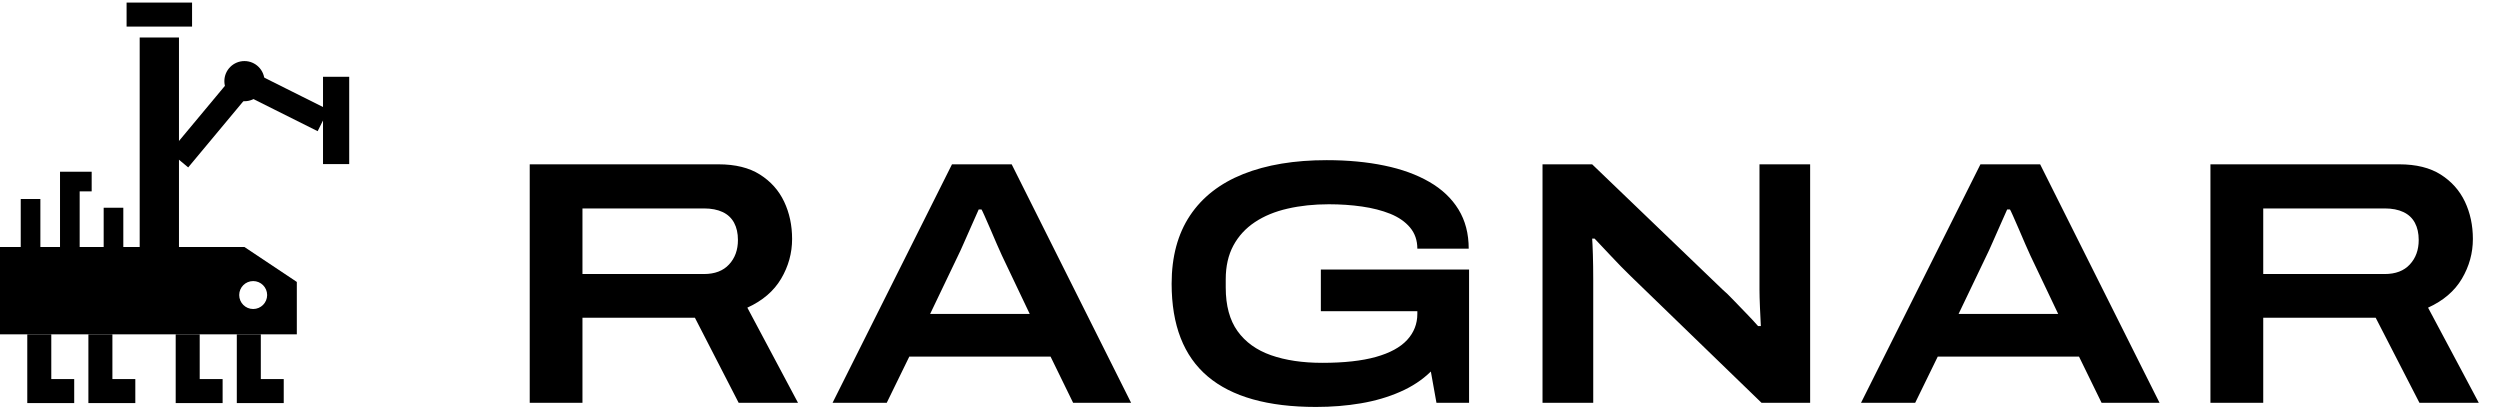
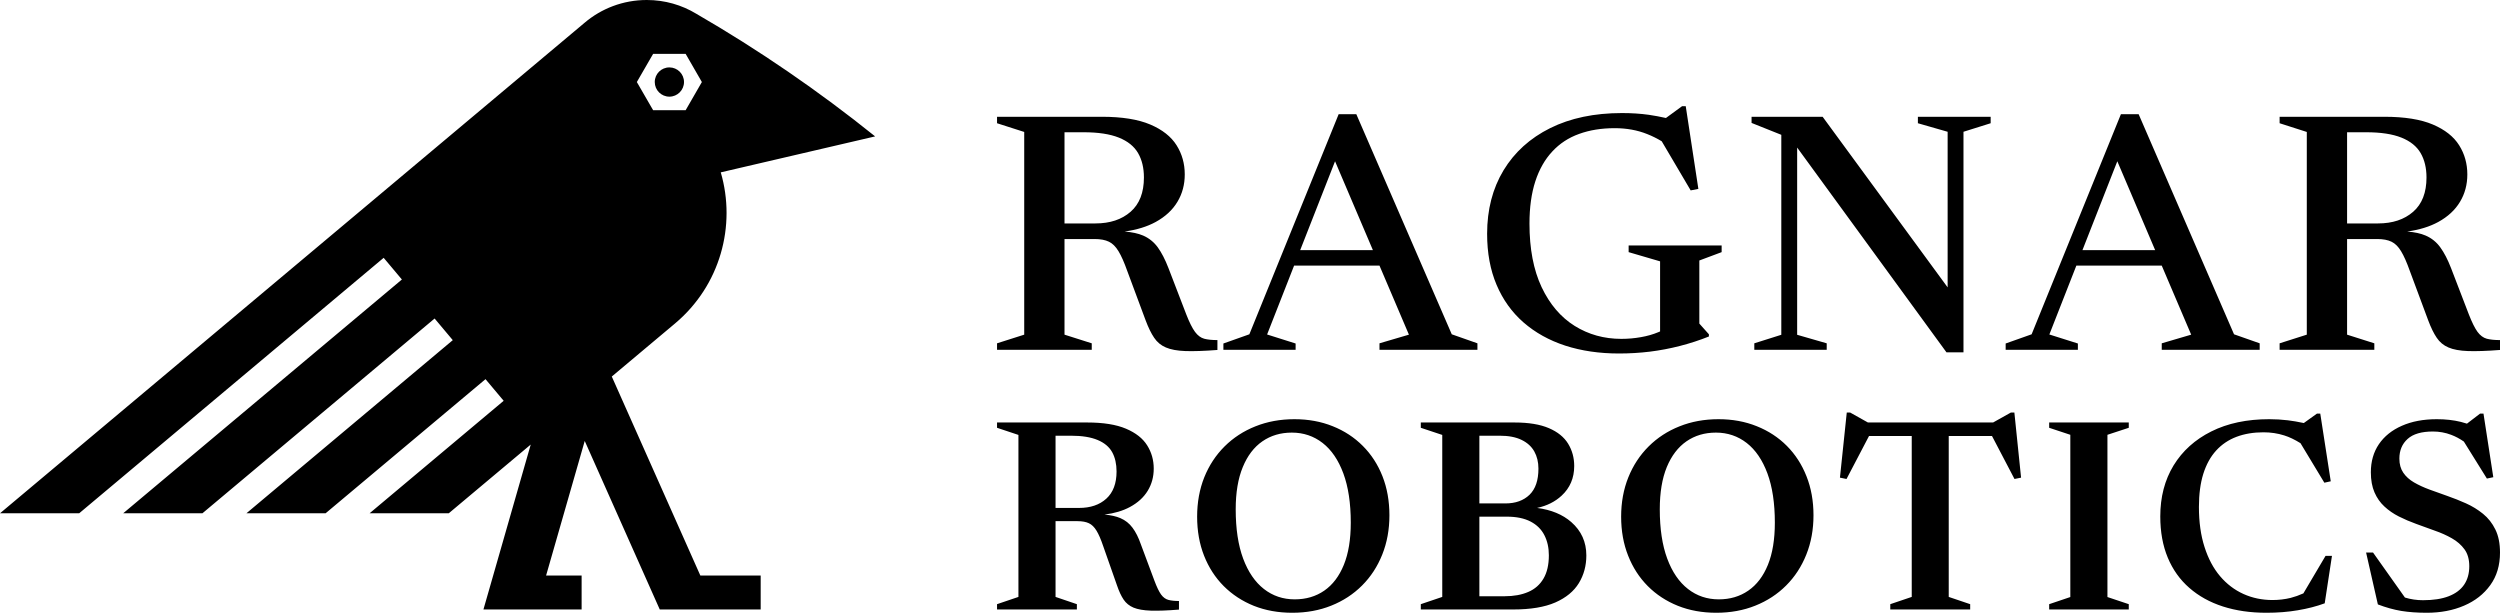
- <svg xmlns="http://www.w3.org/2000/svg" viewBox="0 0 252 41" width="252" height="41" role="img" aria-label="Ragnar">
-   <g transform="translate(-4.4 -1.5) scale(0.44)">
-     <path fill="#000" fill-rule="evenodd" d="M10 60H66L78 68V80H10ZM71.2 71a3.2 3.2 0 1 0-6.4 0a3.2 3.2 0 1 0 6.4 0Z" />
-     <path fill="none" stroke="#000" stroke-width="5.5" d="M19 80V93H27M33 80V93H41M53 80V93H61M67 80V93H75" />
-     <path fill="none" stroke="#000" stroke-width="4.5" d="M17 60V49M26 60V45H31M36 60V51" />
-     <rect fill="#000" x="42" y="12" width="9" height="48" />
-     <rect fill="#000" x="39" y="4" width="15" height="5.5" />
-     <path fill="none" stroke="#000" stroke-width="5.5" d="M51 40L66 22L84 31" />
-     <circle fill="#000" cx="66" cy="22" r="4.6" />
-     <rect fill="#000" x="84" y="21" width="6" height="20" />
-   </g>
-   <path fill="#000" transform="translate(50 16.6) scale(0.6)" d="M5.66 40V-0.06H37.38Q41.63 -0.06 44.34 1.66Q47.06 3.38 48.4 6.21Q49.74 9.04 49.74 12.48Q49.74 16.03 47.9 19.15Q46.06 22.27 42.22 24.02L50.73 40H40.76L33.41 25.71H14.52V40ZM14.52 18.37H34.93Q37.67 18.37 39.15 16.76Q40.64 15.16 40.64 12.65Q40.64 10.96 40 9.77Q39.36 8.57 38.08 7.96Q36.79 7.35 34.93 7.35H14.52ZM56.54 40 76.6 -0.06H86.63L106.69 40H96.95L93.16 32.24H69.43L65.64 40ZM72.93 25.07H89.66L85 15.28Q84.71 14.64 84.15 13.38Q83.6 12.13 83.05 10.82Q82.49 9.5 82.05 8.54Q81.62 7.58 81.56 7.52H81.09Q80.57 8.69 79.9 10.2Q79.23 11.72 78.61 13.12Q78 14.52 77.59 15.34ZM137.75 40.7Q125.62 40.7 119.56 35.57Q113.5 30.44 113.5 20Q113.5 13.18 116.59 8.54Q119.68 3.91 125.54 1.57Q131.4 -0.76 139.56 -0.76Q144.87 -0.76 149.24 0.15Q153.61 1.05 156.79 2.89Q159.97 4.72 161.69 7.52Q163.41 10.32 163.41 14.11H154.78Q154.78 12.01 153.55 10.55Q152.33 9.1 150.23 8.25Q148.13 7.41 145.48 7.03Q142.83 6.65 139.91 6.65Q136.18 6.65 133 7.38Q129.82 8.1 127.49 9.65Q125.16 11.2 123.87 13.59Q122.59 15.98 122.59 19.24V20.64Q122.59 25.19 124.57 27.96Q126.56 30.73 130.2 32.01Q133.85 33.29 138.8 33.29Q144.28 33.29 147.81 32.3Q151.34 31.31 153.06 29.45Q154.78 27.58 154.78 25.07V24.61H138.57V17.61H163.47V40H157.99L157.05 34.75Q154.9 36.85 151.89 38.16Q148.89 39.48 145.3 40.09Q141.72 40.7 137.75 40.7ZM175.81 40V-0.06H184.15L206.07 20.99Q206.83 21.63 207.88 22.74Q208.93 23.85 210.07 25.01Q211.21 26.18 212.02 27.11H212.49Q212.43 25.83 212.34 23.99Q212.26 22.16 212.26 20.99V-0.06H220.77V40H212.6L190.62 18.72Q189.05 17.2 187.33 15.36Q185.61 13.53 184.56 12.42H184.15Q184.21 13.18 184.27 15.07Q184.33 16.97 184.33 19.42V40ZM229.32 40 249.38 -0.06H259.41L279.47 40H269.73L265.94 32.24H242.21L238.42 40ZM245.71 25.07H262.44L257.78 15.28Q257.49 14.64 256.93 13.38Q256.38 12.13 255.83 10.82Q255.27 9.5 254.83 8.54Q254.4 7.58 254.34 7.52H253.87Q253.35 8.69 252.68 10.2Q252.01 11.72 251.39 13.12Q250.78 14.52 250.37 15.34ZM288.02 40V-0.06H319.74Q324 -0.06 326.71 1.66Q329.42 3.38 330.77 6.21Q332.11 9.04 332.11 12.48Q332.11 16.03 330.27 19.15Q328.43 22.27 324.58 24.02L333.1 40H323.13L315.78 25.71H296.89V40ZM296.89 18.37H317.3Q320.04 18.37 321.52 16.76Q323.01 15.16 323.01 12.65Q323.01 10.96 322.37 9.77Q321.73 8.57 320.44 7.96Q319.16 7.35 317.3 7.35H296.89Z" />
+ <svg xmlns="http://www.w3.org/2000/svg" viewBox="0 0 410.19 100.54" width="410.19" height="100.54">
+   <path fill="#000" d="M95.9 3.75C98.65 1.41 102.22 0 106.12 0C109.09 0 111.87 0.82 114.25 2.26Q129.64 11.17 143.59 22.38L118.26 28.28C120.82 37.02 118.18 46.84 110.76 53.07L100.38 61.78L114.91 94.43L124.81 94.43L124.81 100L108.25 100L95.94 72.35L89.6 94.43L95.43 94.43L95.43 100L79.32 100L87.08 72.94L73.63 84.22L60.64 84.22L82.64 65.76L79.66 62.21L53.42 84.22L40.43 84.22L74.29 55.81L71.31 52.26L33.21 84.22L20.21 84.22L65.94 45.86L62.95 42.3L12.99 84.22L0 84.22ZM212.38 68.78Q215.81 68.78 218.66 69.93Q221.52 71.07 223.6 73.16Q225.69 75.25 226.83 78.14Q227.97 81.03 227.97 84.55Q227.97 88.06 226.79 91Q225.62 93.93 223.48 96.07Q221.34 98.21 218.43 99.37Q215.52 100.54 212.03 100.54Q208.58 100.54 205.72 99.4Q202.87 98.25 200.78 96.16Q198.7 94.07 197.56 91.18Q196.42 88.29 196.42 84.77Q196.42 81.26 197.59 78.32Q198.77 75.39 200.92 73.25Q203.07 71.11 205.99 69.95Q208.91 68.78 212.38 68.78ZM281.96 68.78Q285.39 68.78 288.24 69.93Q291.1 71.07 293.18 73.16Q295.26 75.25 296.4 78.14Q297.55 81.03 297.55 84.55Q297.55 88.06 296.37 91Q295.2 93.93 293.06 96.07Q290.92 98.21 288.01 99.37Q285.1 100.54 281.6 100.54Q278.15 100.54 275.3 99.4Q272.44 98.25 270.36 96.16Q268.28 94.07 267.14 91.18Q265.99 88.29 265.99 84.77Q265.99 81.26 267.17 78.32Q268.35 75.39 270.5 73.25Q272.65 71.11 275.57 69.95Q278.49 68.78 281.96 68.78ZM385.1 39.22L385.1 54.91L389.57 56.33L389.57 57.39L374.03 57.39L374.03 56.33L378.49 54.91L378.49 21.65L374.03 20.22L374.03 19.16L391.24 19.16Q396.18 19.16 399.17 20.43Q402.15 21.7 403.49 23.84Q404.83 25.97 404.83 28.62Q404.83 31.11 403.63 33.11Q402.43 35.12 400.06 36.42Q397.96 37.57 394.96 37.99Q396.79 38.13 397.99 38.65Q399.45 39.28 400.39 40.58Q401.34 41.88 402.15 43.97L405.08 51.59Q405.84 53.54 406.5 54.45Q407.17 55.35 408.03 55.58Q408.88 55.8 410.19 55.8L410.19 57.42Q406.95 57.67 404.94 57.6Q402.93 57.53 401.73 57.01Q400.53 56.5 399.81 55.42Q399.08 54.35 398.41 52.56L395.4 44.47Q394.65 42.35 393.96 41.22Q393.28 40.09 392.39 39.66Q391.49 39.22 390.04 39.22ZM180.8 19.16Q185.74 19.16 188.73 20.43Q191.71 21.7 193.05 23.84Q194.39 25.97 194.39 28.62Q194.39 31.11 193.19 33.11Q191.99 35.12 189.62 36.42Q187.52 37.57 184.52 37.99Q186.35 38.13 187.56 38.65Q189.01 39.28 189.96 40.58Q190.9 41.88 191.71 43.97L194.64 51.59Q195.4 53.54 196.07 54.45Q196.74 55.35 197.59 55.58Q198.44 55.8 199.75 55.8L199.75 57.42Q196.51 57.67 194.5 57.6Q192.49 57.53 191.29 57.01Q190.09 56.5 189.37 55.42Q188.64 54.35 187.97 52.56L184.96 44.47Q184.21 42.35 183.52 41.22Q182.84 40.09 181.95 39.66Q181.05 39.22 179.6 39.22L174.66 39.22L174.66 54.91L179.13 56.33L179.13 57.39L163.59 57.39L163.59 56.33L168.05 54.91L168.05 21.65L163.59 20.22L163.59 19.16L180.8 19.16ZM233.12 100L233.12 99.13L236.64 97.94L236.64 71.36L233.12 70.19L233.12 69.32L248.5 69.32Q251.98 69.32 254.14 70.25Q256.3 71.18 257.29 72.8Q258.29 74.43 258.29 76.46Q258.29 79.42 256.22 81.33Q254.61 82.82 252.2 83.34Q255.69 83.8 257.81 85.66Q260.28 87.82 260.28 91.13Q260.28 93.66 259.05 95.68Q257.82 97.69 255.19 98.85Q252.56 100 248.28 100ZM173.19 69.32L178.39 69.32Q182.35 69.32 184.75 70.34Q187.15 71.36 188.22 73.07Q189.3 74.78 189.3 76.89Q189.3 78.91 188.31 80.53Q187.32 82.15 185.39 83.19Q183.67 84.12 181.22 84.43Q182.8 84.57 183.82 85.01Q185.04 85.53 185.82 86.59Q186.61 87.64 187.19 89.32L189.41 95.27Q189.99 96.82 190.5 97.54Q191.02 98.25 191.71 98.43Q192.41 98.61 193.44 98.61L193.44 100.02Q190.59 100.25 188.81 100.19Q187.03 100.13 185.99 99.7Q184.95 99.26 184.36 98.38Q183.76 97.49 183.27 96.04L181.01 89.61Q180.45 87.95 179.91 87.07Q179.37 86.18 178.66 85.85Q177.94 85.51 176.8 85.51L173.19 85.51L173.19 97.94L176.69 99.13L176.69 100L163.59 100L163.59 99.13L167.1 97.94L167.1 71.36L163.59 70.19L163.59 69.32L173.19 69.32ZM238.2 54.85L242.41 56.33L242.41 57.39L226.34 57.39L226.34 56.33L231.17 54.91L226.34 43.58L212.33 43.58L207.9 54.88L212.58 56.36L212.58 57.39L200.73 57.39L200.73 56.36L204.99 54.85L219.64 18.74L222.54 18.74ZM366.55 54.85L370.76 56.33L370.76 57.39L354.69 57.39L354.69 56.33L359.52 54.91L354.69 43.58L340.68 43.58L336.25 54.88L340.93 56.36L340.93 57.39L329.08 57.39L329.08 56.36L333.34 54.85L347.99 18.74L350.9 18.74ZM292.27 54.93L292.27 22.12L287.39 20.17L287.39 19.16L299.05 19.16L319.56 47.15L319.56 21.62L314.68 20.22L314.68 19.16L326.62 19.16L326.62 20.22L322.16 21.62L322.16 57.81L319.37 57.81L294.87 24.21L294.87 54.93L299.72 56.33L299.72 57.39L287.84 57.39L287.84 56.33ZM278.82 53.09L280.39 54.85L280.39 55.21Q278.1 56.13 275.64 56.76Q273.19 57.39 270.69 57.7Q268.19 58 265.65 58Q260.8 58 256.82 56.71Q252.85 55.41 249.97 52.9Q247.1 50.39 245.55 46.73Q244 43.08 244 38.36Q244 32.42 246.69 27.95Q249.39 23.49 254.35 21.02Q259.32 18.55 266.13 18.55Q268.5 18.55 270.55 18.84Q271.91 19.04 273.34 19.36L275.98 17.43L276.59 17.43L278.66 30.99L277.4 31.24L272.65 23.18Q271.47 22.47 270.27 22Q267.86 21.03 264.93 21.03Q261.69 21.03 259.1 21.97Q256.5 22.9 254.69 24.86Q252.87 26.81 251.91 29.75Q250.95 32.7 250.95 36.69Q250.95 42.88 252.94 47.11Q254.94 51.33 258.36 53.47Q261.78 55.6 266.02 55.6Q267.66 55.6 269.23 55.32Q270.79 55.05 272.1 54.5Q272.24 54.44 272.38 54.38L272.38 42.88L267.22 41.37L267.22 40.28L282.48 40.28L282.48 41.37L278.82 42.74ZM282.01 98.34Q284.78 98.34 286.85 96.91Q288.93 95.48 290.07 92.68Q291.21 89.88 291.21 85.76Q291.21 80.97 289.99 77.67Q288.77 74.38 286.59 72.68Q284.4 70.98 281.54 70.98Q278.78 70.98 276.71 72.41Q274.64 73.84 273.48 76.64Q272.33 79.44 272.33 83.56Q272.33 88.36 273.55 91.65Q274.77 94.94 276.96 96.64Q279.14 98.34 282.01 98.34ZM212.43 98.34Q215.21 98.34 217.28 96.91Q219.35 95.48 220.49 92.68Q221.63 89.88 221.63 85.76Q221.63 80.97 220.41 77.67Q219.19 74.38 217.01 72.68Q214.82 70.98 211.96 70.98Q209.2 70.98 207.13 72.41Q205.06 73.84 203.91 76.64Q202.75 79.44 202.75 83.56Q202.75 88.36 203.97 91.65Q205.2 94.94 207.38 96.64Q209.56 98.34 212.43 98.34ZM404.77 69.51L406.92 67.86L407.48 67.86L409.09 78.3L408.04 78.52L404.26 72.45Q403.24 71.74 402.17 71.34Q400.74 70.8 399.19 70.8Q396.37 70.8 395.03 72.02Q393.68 73.24 393.68 75.25Q393.68 76.62 394.32 77.56Q394.96 78.5 396.08 79.15Q397.2 79.8 398.61 80.32Q400.02 80.83 401.54 81.37Q403.09 81.91 404.61 82.59Q406.13 83.27 407.4 84.3Q408.67 85.33 409.43 86.88Q410.19 88.42 410.19 90.66Q410.19 93.8 408.6 96Q407.01 98.21 404.3 99.37Q401.59 100.54 398.18 100.54Q395.86 100.54 394 100.24Q392.14 99.93 390.15 99.17L388.22 90.66L389.36 90.66L394.59 98.04Q396 98.48 397.56 98.48Q400.09 98.48 401.77 97.83Q403.45 97.18 404.3 95.94Q405.15 94.69 405.15 92.9Q405.15 91.22 404.37 90.14Q403.58 89.05 402.29 88.32Q401.01 87.59 399.47 87.06Q397.94 86.52 396.44 85.96Q394.94 85.42 393.59 84.74Q392.25 84.06 391.22 83.1Q390.19 82.15 389.6 80.79Q389 79.42 389 77.49Q389 74.83 390.32 72.88Q391.65 70.93 394.09 69.86Q396.53 68.78 399.82 68.78Q401.97 68.78 403.76 69.22Q404.26 69.34 404.77 69.51ZM326.84 71.54L319.74 71.54L319.74 97.94L323.26 99.13L323.26 100L310.15 100L310.15 99.13L313.67 97.94L313.67 71.54L306.66 71.54L302.97 78.59L301.89 78.37L303.01 67.69L303.57 67.69L306.48 69.32L327.02 69.32L329.93 67.69L330.51 67.69L331.61 78.37L330.53 78.59L326.84 71.54ZM372.86 98.45Q374.4 98.45 375.84 98.1Q376.86 97.84 377.93 97.36L381.57 91.2L382.62 91.2L381.43 98.99Q379.42 99.73 377.02 100.13Q374.63 100.54 371.87 100.54Q367.93 100.54 364.73 99.51Q361.53 98.48 359.22 96.46Q356.91 94.45 355.68 91.5Q354.45 88.56 354.45 84.73Q354.45 79.96 356.63 76.37Q358.82 72.79 362.82 70.79Q366.83 68.78 372.32 68.78Q373.89 68.78 375.38 68.96Q376.55 69.1 378 69.41L380.16 67.86L380.7 67.86L382.42 78.97L381.37 79.2L377.46 72.72Q376.04 71.83 374.78 71.44Q373.17 70.93 371.38 70.93Q368.92 70.93 366.96 71.67Q365 72.41 363.62 73.92Q362.24 75.43 361.51 77.74Q360.79 80.05 360.79 83.18Q360.79 86.9 361.71 89.75Q362.62 92.61 364.26 94.54Q365.89 96.46 368.1 97.46Q370.3 98.45 372.86 98.45ZM349.28 99.13L349.28 100L336.22 100L336.22 99.13L339.69 97.96L339.69 71.34L336.22 70.19L336.22 69.32L349.28 69.32L349.28 70.19L345.78 71.34L345.78 97.96ZM179.74 36.66Q183.31 36.66 185.5 34.75Q187.69 32.84 187.69 29.12Q187.69 26.78 186.73 25.12Q185.77 23.46 183.58 22.58Q181.39 21.7 177.79 21.7L174.66 21.7L174.66 36.66ZM390.18 36.66Q393.75 36.66 395.94 34.75Q398.13 32.84 398.13 29.12Q398.13 26.78 397.17 25.12Q396.21 23.46 394.02 22.58Q391.83 21.7 388.23 21.7L385.1 21.7L385.1 36.66ZM242.73 84.77L242.73 97.83L246.87 97.83Q249.13 97.83 250.76 97.12Q252.38 96.42 253.25 94.93Q254.13 93.44 254.13 91.11Q254.13 89.25 253.4 87.82Q252.67 86.38 251.14 85.58Q249.6 84.77 247.21 84.77L242.73 84.77ZM177.05 83.34Q179.85 83.34 181.52 81.82Q183.2 80.29 183.2 77.36Q183.2 75.5 182.48 74.19Q181.75 72.88 180.09 72.19Q178.43 71.49 175.72 71.49L173.19 71.49L173.19 83.34ZM242.73 71.49L242.73 82.6L247 82.6Q249.49 82.6 250.96 81.18Q252.42 79.76 252.42 76.89Q252.42 75.28 251.74 74.07Q251.06 72.86 249.66 72.18Q248.26 71.49 246.06 71.49L242.73 71.49ZM225.26 41.04L219.05 26.46L213.33 41.04ZM353.61 41.04L347.4 26.46L341.68 41.04ZM115.16 13.46L112.5 8.84L107.16 8.84L104.49 13.46L107.16 18.08L112.5 18.08ZM112.23 13.46C112.23 14.78 111.15 15.86 109.83 15.86C108.5 15.86 107.43 14.78 107.43 13.46C107.43 12.13 108.5 11.06 109.83 11.06C111.15 11.06 112.23 12.13 112.23 13.46Z" />
</svg>
